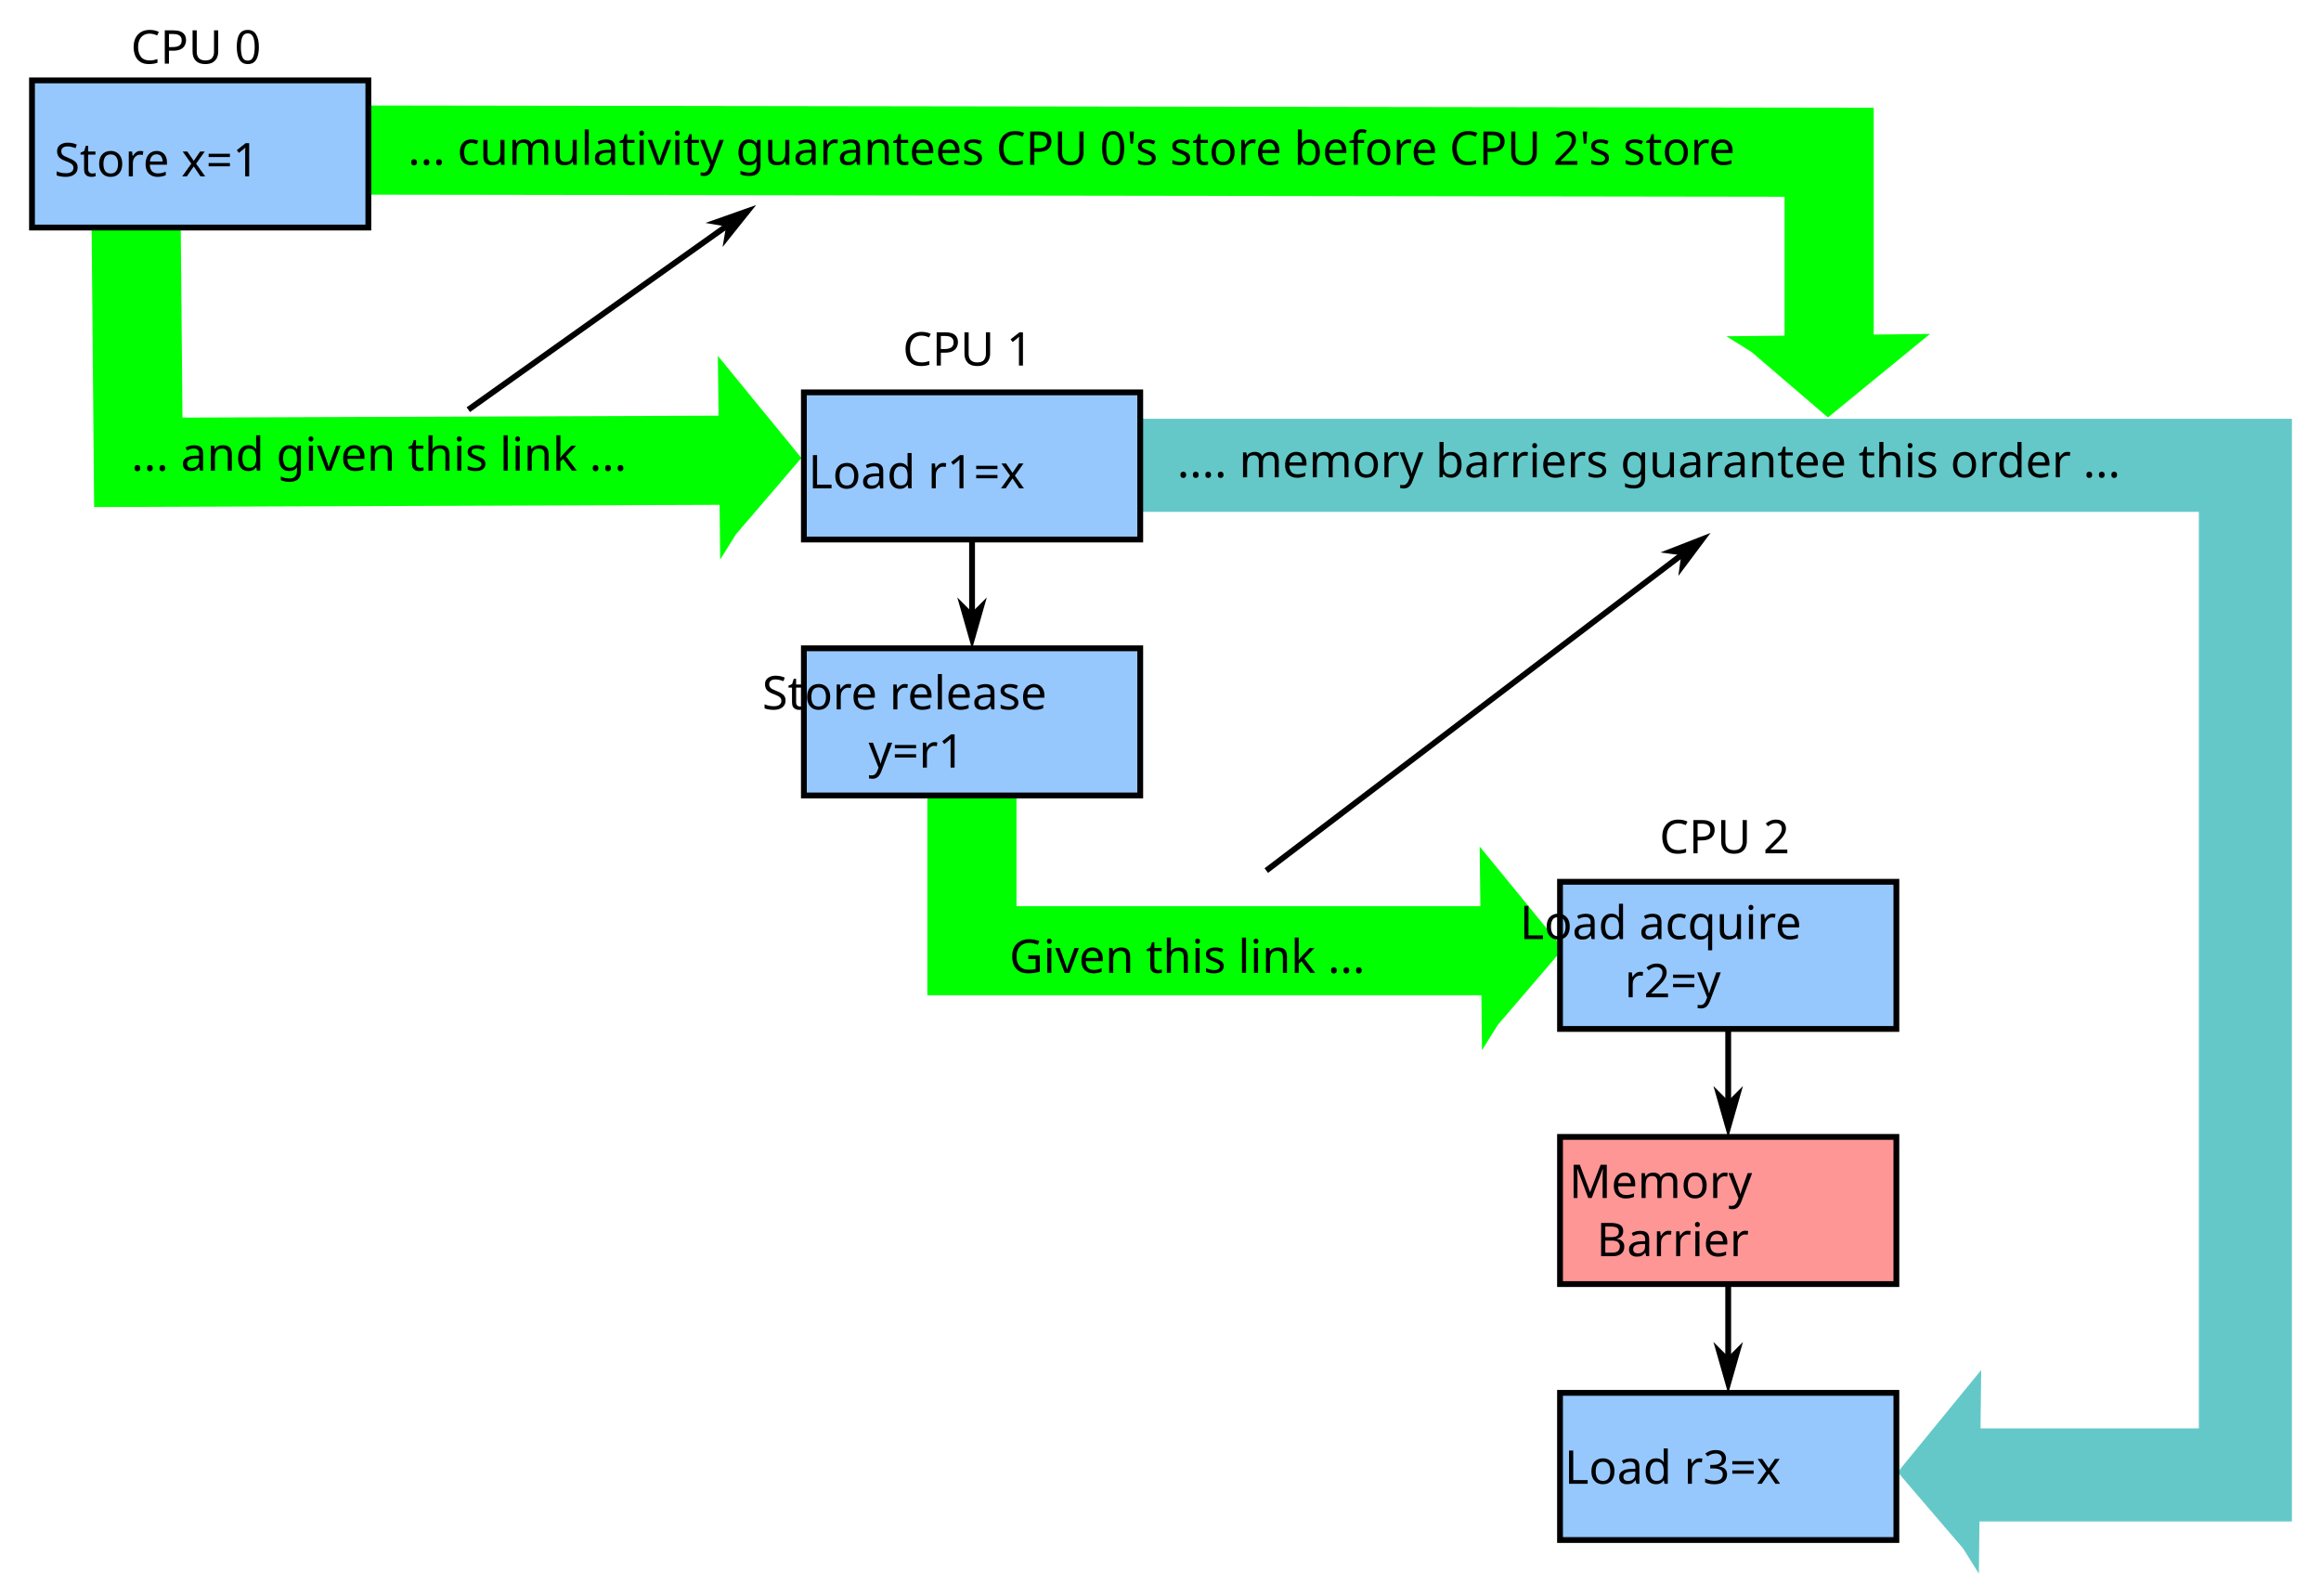
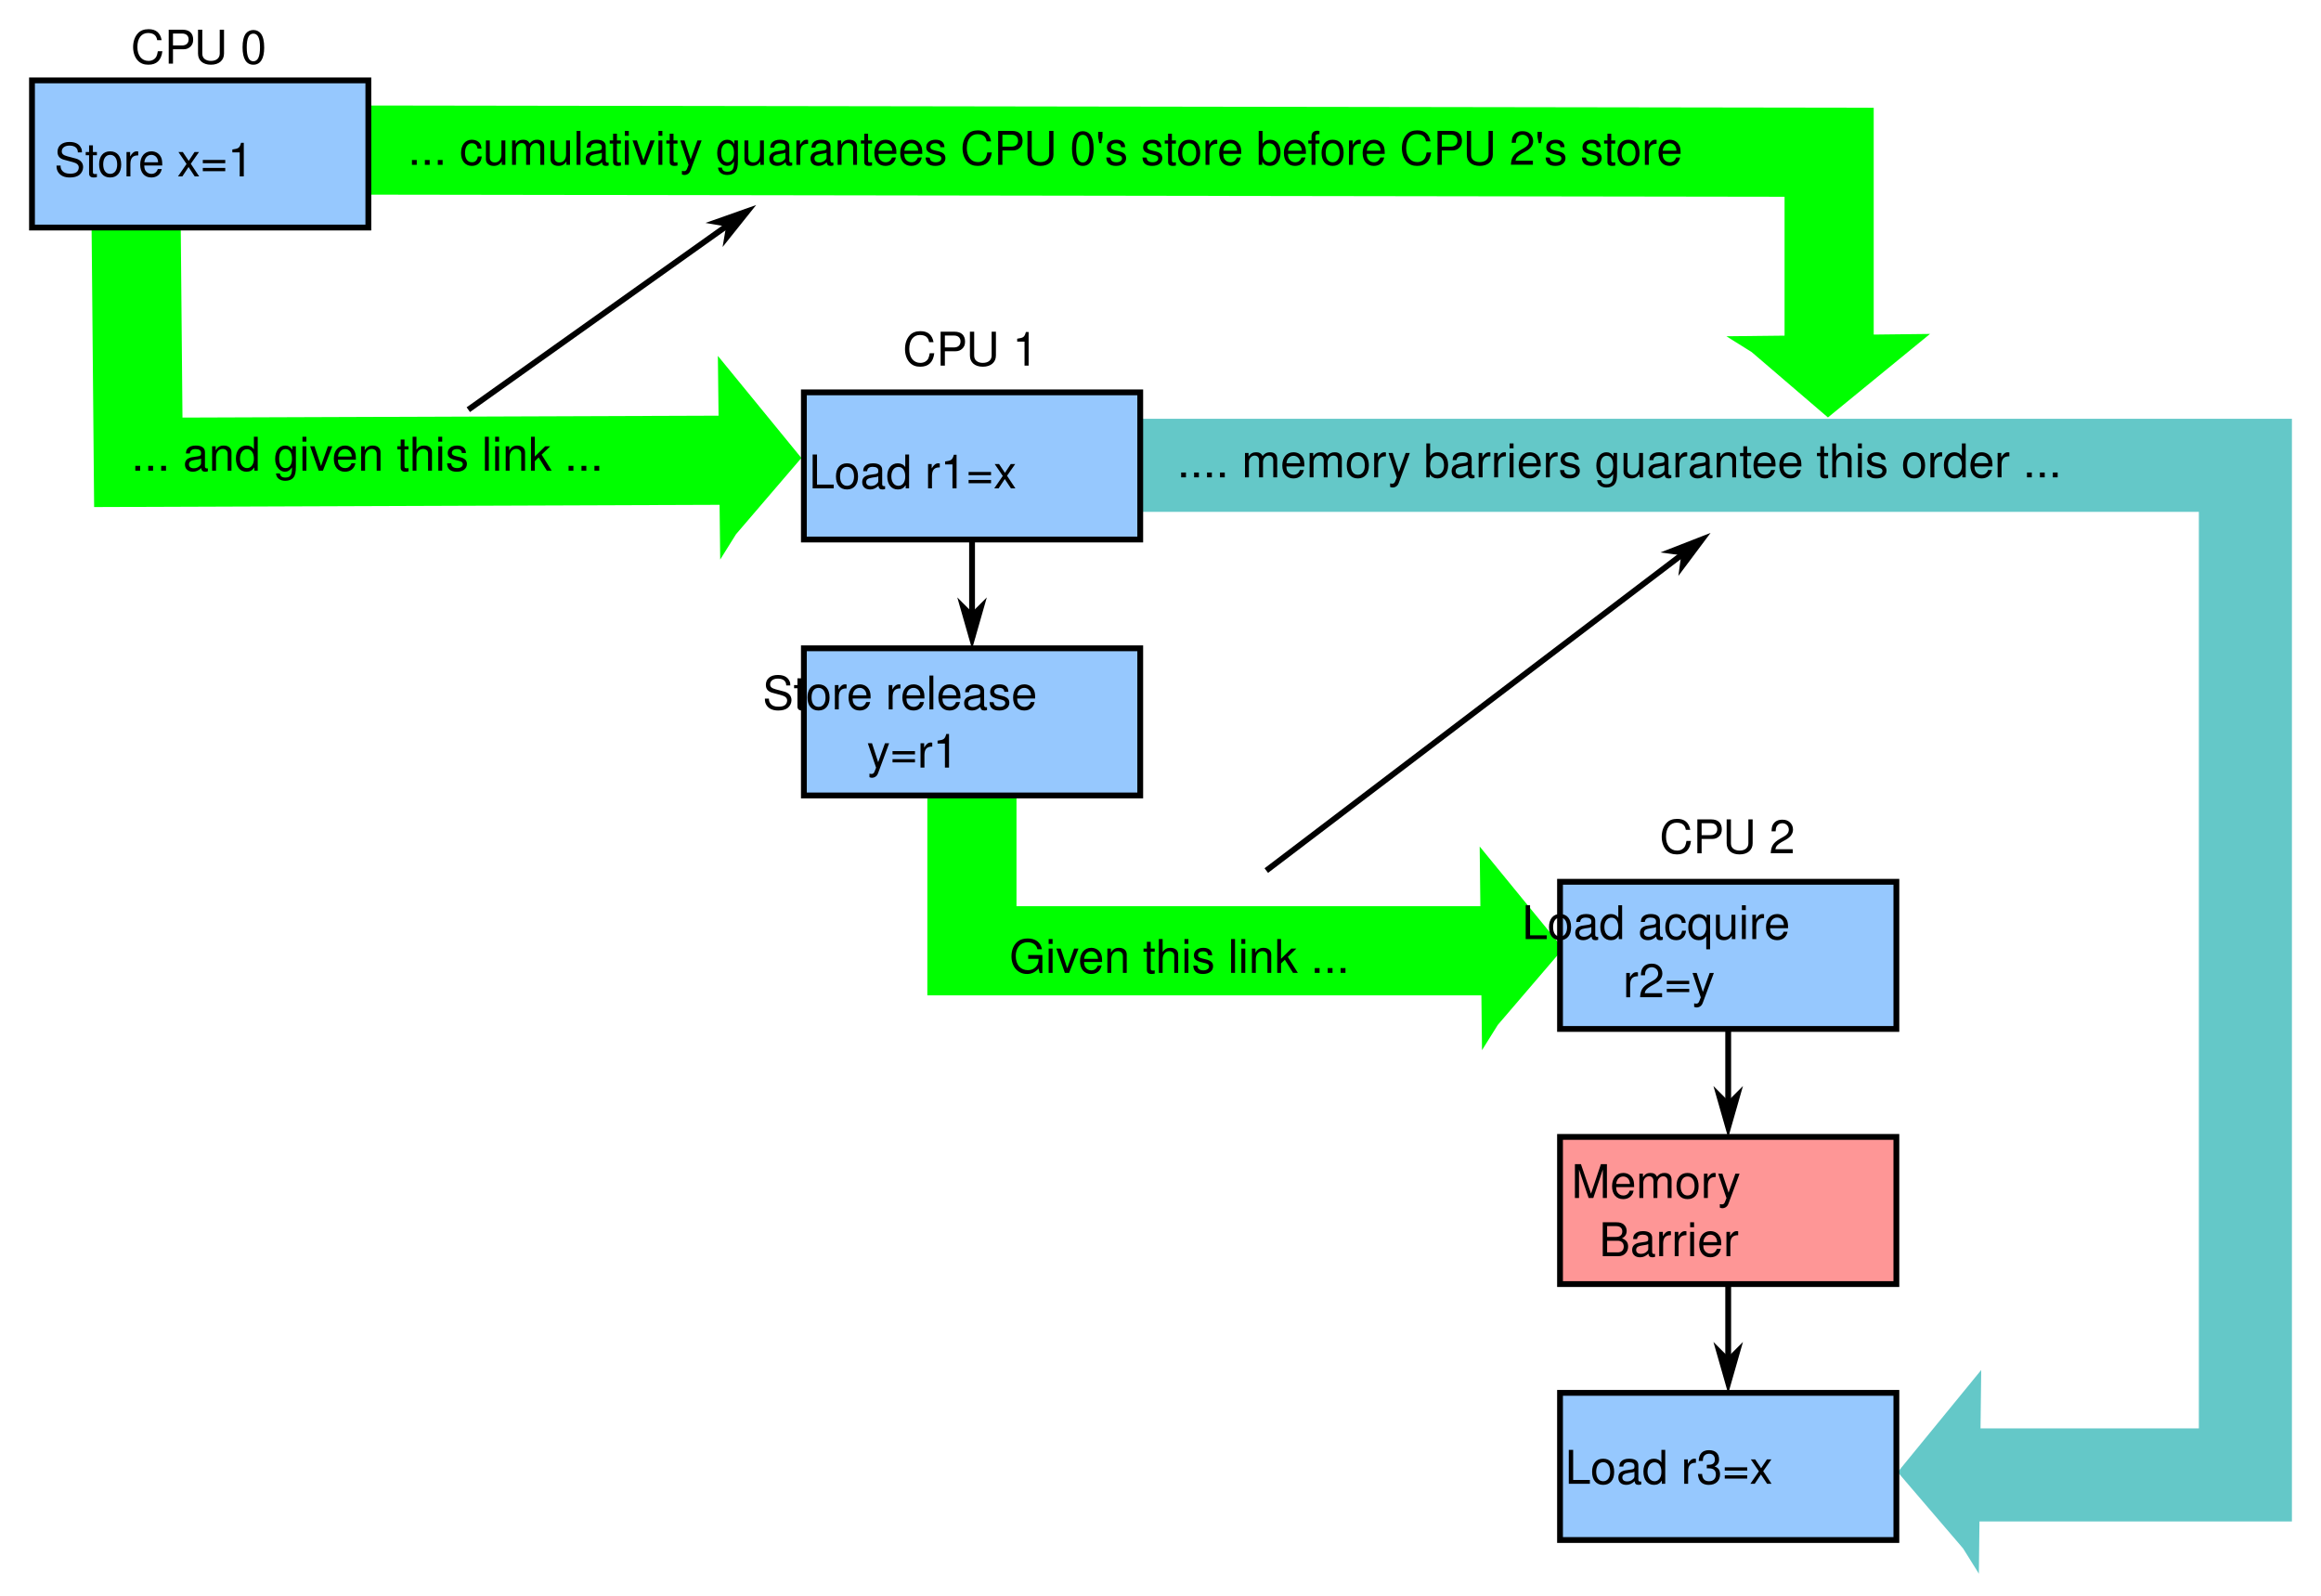
<svg xmlns="http://www.w3.org/2000/svg" width="399.036" height="274.328" id="svg2" version="1.1">
  <defs id="defs4">
    <marker orient="auto" refY="0" refX="0" id="Arrow2Send" style="overflow:visible">
      <path id="path3892" style="fill-rule:evenodd;stroke-width:0.625;stroke-linejoin:round" d="M 8.719,4.034 -2.207,0.016 8.719,-4.002 c -1.745,2.372 -1.735,5.617 -6e-7,8.035 z" transform="matrix(-0.3,0,0,-0.3,0.69,0)" />
    </marker>
    <marker orient="auto" refY="0" refX="0" id="Arrow1Send" style="overflow:visible">
      <path id="path3874" d="M 0,0 5,-5 -12.5,0 5,5 0,0 z" style="fill-rule:evenodd;stroke:#000000;stroke-width:1pt" transform="matrix(-0.2,0,0,-0.2,-1.2,0)" />
    </marker>
    <marker orient="auto" refY="0" refX="0" id="Arrow1Lend" style="overflow:visible">
      <path id="path3862" d="M 0,0 5,-5 -12.5,0 5,5 0,0 z" style="fill-rule:evenodd;stroke:#000000;stroke-width:1pt" transform="matrix(-0.8,0,0,-0.8,-10,0)" />
    </marker>
    <marker orient="auto" refY="0" refX="0" id="Arrow1Mend" style="overflow:visible">
      <path id="path3885" d="M 0,0 5,-5 -12.5,0 5,5 0,0 z" style="fill-rule:evenodd;stroke:#000000;stroke-width:1pt" transform="matrix(-0.4,0,0,-0.4,-4,0)" />
    </marker>
    <marker orient="auto" refY="0" refX="0" id="Arrow1Sstart" style="overflow:visible">
      <path id="path3888" d="M 0,0 5,-5 -12.5,0 5,5 0,0 z" style="fill-rule:evenodd;stroke:#000000;stroke-width:1pt" transform="matrix(0.2,0,0,0.2,1.2,0)" />
    </marker>
    <marker orient="auto" refY="0" refX="0" id="Arrow1Mstart" style="overflow:visible">
      <path id="path3882" d="M 0,0 5,-5 -12.5,0 5,5 0,0 z" style="fill-rule:evenodd;stroke:#000000;stroke-width:1pt" transform="matrix(0.4,0,0,0.4,4,0)" />
    </marker>
    <marker orient="auto" refY="0" refX="0" id="Arrow1Lstart" style="overflow:visible">
      <path id="path3876" d="M 0,0 5,-5 -12.5,0 5,5 0,0 z" style="fill-rule:evenodd;stroke:#000000;stroke-width:1pt" transform="matrix(0.8,0,0,0.8,10,0)" />
    </marker>
    <marker orient="auto" refY="0" refX="0" id="Arrow1Mend-2" style="overflow:visible">
      <path id="path3885-7" d="M 0,0 5,-5 -12.5,0 5,5 0,0 z" style="fill-rule:evenodd;stroke:#000000;stroke-width:1pt" transform="matrix(-0.4,0,0,-0.4,-4,0)" />
    </marker>
    <marker orient="auto" refY="0" refX="0" id="Arrow1Mend-26" style="overflow:visible">
      <path id="path3885-1" d="M 0,0 5,-5 -12.5,0 5,5 0,0 z" style="fill-rule:evenodd;stroke:#000000;stroke-width:1pt" transform="matrix(-0.4,0,0,-0.4,-4,0)" />
    </marker>
  </defs>
  <g id="layer1" transform="translate(111.5181,-727.7767)">
    <g id="layer2">
      <g id="g3096" transform="matrix(-1,0,0,-1,-27.67985,1737.68)">
        <path style="fill:none;stroke:#00ff00;stroke-width:15.327;stroke-linecap:butt;stroke-linejoin:miter;stroke-miterlimit:4;stroke-opacity:1;stroke-dasharray:none" d="m 20.463,984.103 -251.097,-0.374 0,-37.864" id="path5410-7" />
        <path style="fill:#00ff00;fill-opacity:1;stroke:#00ff00;stroke-width:1px;stroke-linecap:butt;stroke-linejoin:miter;stroke-opacity:1" d="m -246.558,951.979 31.878,-0.366 -2.931,-1.832 -12.825,-10.992 z" id="path5414-5" />
-         <text id="text5458-3" y="-981.569" x="-13.718" style="font-size:8px;font-style:normal;font-variant:normal;font-weight:normal;font-stretch:normal;text-align:start;line-height:125%;letter-spacing:0px;word-spacing:0px;writing-mode:lr-tb;text-anchor:start;fill:#000000;fill-opacity:1;stroke:none;font-family:Sans;-inkscape-font-specification:Sans" xml:space="preserve" transform="scale(-1,-1)">
+         <text id="text5458-3" y="-981.569" x="-13.718" style="font-size:8px;font-style:normal;font-variant:normal;font-weight:normal;font-stretch:normal;text-align:start;line-height:125%;letter-spacing:0px;word-spacing:0px;writing-mode:lr-tb;text-anchor:start;fill:#000000;fill-opacity:1;stroke:none;font-family:Nimbus Sans L;-inkscape-font-specification:Nimbus Sans L" xml:space="preserve" transform="scale(-1,-1)">
          <tspan id="tspan5462-5" y="-981.569" x="-13.718">... cumulativity guarantees CPU 0's store before CPU 2's store</tspan>
        </text>
      </g>
      <g transform="translate(0,53.92809)" id="g5416">
        <path id="path5410" d="m 148.07,837.302 -92.493,0 0,-28.512" style="fill:none;stroke:#00ff00;stroke-width:15.327;stroke-linecap:butt;stroke-linejoin:miter;stroke-miterlimit:4;stroke-opacity:1;stroke-dasharray:none" />
        <path id="path5414" d="m 143.391,820.798 0.366,31.878 1.832,-2.931 10.992,-12.825 z" style="fill:#00ff00;fill-opacity:1;stroke:#00ff00;stroke-width:1px;stroke-linecap:butt;stroke-linejoin:miter;stroke-opacity:1" />
        <path style="fill:#64c8c8;fill-opacity:1;stroke:#64c8c8;stroke-width:1px;stroke-linecap:butt;stroke-linejoin:miter;stroke-opacity:1" d="m 228.582,910.798 -0.366,31.878 -1.832,-2.931 -10.992,-12.825 z" id="path5450" />
        <path style="fill:none;stroke:#64c8c8;stroke-width:16;stroke-linecap:butt;stroke-linejoin:miter;stroke-miterlimit:4;stroke-opacity:1;stroke-dasharray:none" d="m 124.517,753.844 -40.399,0 190.4,0 0,173.567 -49.377,0" id="path5456" />
-         <text xml:space="preserve" style="font-size:8px;font-style:normal;font-variant:normal;font-weight:normal;font-stretch:normal;text-align:start;line-height:125%;letter-spacing:0px;word-spacing:0px;writing-mode:lr-tb;text-anchor:start;fill:#000000;fill-opacity:1;stroke:none;font-family:Sans;-inkscape-font-specification:Sans" x="62.018" y="841.107" id="text5458">
+         <text xml:space="preserve" style="font-size:8px;font-style:normal;font-variant:normal;font-weight:normal;font-stretch:normal;text-align:start;line-height:125%;letter-spacing:0px;word-spacing:0px;writing-mode:lr-tb;text-anchor:start;fill:#000000;fill-opacity:1;stroke:none;font-family:Nimbus Sans L;-inkscape-font-specification:Nimbus Sans L" x="62.018" y="841.107" id="text5458">
          <tspan x="62.018" y="841.107" id="tspan5462">Given this link ...</tspan>
        </text>
-         <text id="text5466" y="755.909" x="90.846" style="font-size:8px;font-style:normal;font-variant:normal;font-weight:normal;font-stretch:normal;text-align:start;line-height:125%;letter-spacing:0px;word-spacing:0px;writing-mode:lr-tb;text-anchor:start;fill:#000000;fill-opacity:1;stroke:none;font-family:Sans;-inkscape-font-specification:Sans" xml:space="preserve">
+         <text id="text5466" y="755.909" x="90.846" style="font-size:8px;font-style:normal;font-variant:normal;font-weight:normal;font-stretch:normal;text-align:start;line-height:125%;letter-spacing:0px;word-spacing:0px;writing-mode:lr-tb;text-anchor:start;fill:#000000;fill-opacity:1;stroke:none;font-family:Nimbus Sans L;-inkscape-font-specification:Nimbus Sans L" xml:space="preserve">
          <tspan id="tspan5468" y="755.909" x="90.846">.... memory barriers guarantee this order ...</tspan>
        </text>
        <path style="fill:none;stroke:#000000;stroke-width:1px;stroke-linecap:butt;stroke-linejoin:miter;stroke-opacity:1;marker-end:url(#Arrow1Mend)" d="M 80.05,82.764 154.863,25.906" id="path5470" transform="translate(26.13765,740.7514)" />
      </g>
      <g id="g3200" transform="translate(18.7033,-182.5442)">
        <path style="fill:none;stroke:#00ff00;stroke-width:15.327;stroke-linecap:butt;stroke-linejoin:miter;stroke-miterlimit:4;stroke-opacity:1;stroke-dasharray:none" d="m -1.607,989.427 -104.837,0.374 -0.374,-41.23" id="path5410-3" />
        <path style="fill:#00ff00;fill-opacity:1;stroke:#00ff00;stroke-width:1px;stroke-linecap:butt;stroke-linejoin:miter;stroke-opacity:1" d="m -6.286,972.923 0.366,31.878 1.832,-2.931 10.992,-12.825 z" id="path5414-6" />
-         <text id="text5458-0" y="991.232" x="-107.659" style="font-size:8px;font-style:normal;font-variant:normal;font-weight:normal;font-stretch:normal;text-align:start;line-height:125%;letter-spacing:0px;word-spacing:0px;writing-mode:lr-tb;text-anchor:start;fill:#000000;fill-opacity:1;stroke:none;font-family:Sans;-inkscape-font-specification:Sans" xml:space="preserve">
+         <text id="text5458-0" y="991.232" x="-107.659" style="font-size:8px;font-style:normal;font-variant:normal;font-weight:normal;font-stretch:normal;text-align:start;line-height:125%;letter-spacing:0px;word-spacing:0px;writing-mode:lr-tb;text-anchor:start;fill:#000000;fill-opacity:1;stroke:none;font-family:Nimbus Sans L;-inkscape-font-specification:Nimbus Sans L" xml:space="preserve">
          <tspan id="tspan5462-6" y="991.232" x="-107.659">... and given this link ...</tspan>
        </text>
      </g>
      <path style="fill:none;stroke:#000000;stroke-width:1px;stroke-linecap:butt;stroke-linejoin:miter;stroke-opacity:1;marker-end:url(#Arrow1Mend)" d="m -31.002,798.206 47.88,-34.04" id="path5470-0-8" />
    </g>
    <g transform="translate(0,53.92809)" id="g3022">
      <g id="g4938" transform="translate(-6,-40)">
        <rect transform="translate(26.664,740.3406)" y="40.961" x="6.024" height="25.299" width="57.827" id="rect4930" style="fill:#96c8fe;fill-opacity:1;stroke:#000000;stroke-width:1;stroke-miterlimit:4;stroke-opacity:1;stroke-dasharray:none;stroke-dashoffset:0" />
-         <text id="text4932" y="797.81" x="61.421" style="font-size:8px;font-style:normal;font-variant:normal;font-weight:normal;font-stretch:normal;text-align:start;line-height:125%;letter-spacing:0px;word-spacing:0px;writing-mode:lr-tb;text-anchor:start;fill:#000000;fill-opacity:1;stroke:none;font-family:Sans;-inkscape-font-specification:Sans" xml:space="preserve">
+         <text id="text4932" y="797.81" x="61.421" style="font-size:8px;font-style:normal;font-variant:normal;font-weight:normal;font-stretch:normal;text-align:start;line-height:125%;letter-spacing:0px;word-spacing:0px;writing-mode:lr-tb;text-anchor:start;fill:#000000;fill-opacity:1;stroke:none;font-family:Nimbus Sans L;-inkscape-font-specification:Nimbus Sans L" xml:space="preserve">
          <tspan style="text-align:center;text-anchor:middle" id="tspan4936" y="797.81" x="61.421">Load r1=x</tspan>
        </text>
      </g>
      <path style="fill:none;stroke:#000000;stroke-width:1px;stroke-linecap:butt;stroke-linejoin:miter;stroke-opacity:1;marker-end:url(#Arrow1Mend)" d="m 55.601,766.601 0,16.866" id="path5150" />
      <g id="g5348" transform="translate(-6,4)">
        <rect style="fill:#96c8fe;fill-opacity:1;stroke:#000000;stroke-width:1;stroke-miterlimit:4;stroke-opacity:1;stroke-dasharray:none;stroke-dashoffset:0" id="rect5350" width="57.827" height="25.299" x="6.024" y="40.961" transform="translate(26.664,740.3406)" />
-         <text xml:space="preserve" style="font-size:8px;font-style:normal;font-variant:normal;font-weight:normal;font-stretch:normal;text-align:start;line-height:125%;letter-spacing:0px;word-spacing:0px;writing-mode:lr-tb;text-anchor:start;fill:#000000;fill-opacity:1;stroke:none;font-family:Sans;-inkscape-font-specification:Sans" x="61.421" y="791.81" id="text5352">
+         <text xml:space="preserve" style="font-size:8px;font-style:normal;font-variant:normal;font-weight:normal;font-stretch:normal;text-align:start;line-height:125%;letter-spacing:0px;word-spacing:0px;writing-mode:lr-tb;text-anchor:start;fill:#000000;fill-opacity:1;stroke:none;font-family:Nimbus Sans L;-inkscape-font-specification:Nimbus Sans L" x="61.421" y="791.81" id="text5352">
          <tspan id="tspan5354" x="61.421" y="791.81" style="text-align:center;text-anchor:middle">Store release</tspan>
          <tspan x="61.421" y="801.81" id="tspan5356" style="text-align:center;text-anchor:middle">y=r1</tspan>
        </text>
      </g>
      <g transform="translate(124,43.95315)" id="g5360">
        <rect style="fill:#96c8fe;fill-opacity:1;stroke:#000000;stroke-width:1;stroke-miterlimit:4;stroke-opacity:1;stroke-dasharray:none;stroke-dashoffset:0" id="rect5362" width="57.827" height="25.299" x="32.688" y="781.488" />
-         <text xml:space="preserve" style="font-size:8px;font-style:normal;font-variant:normal;font-weight:normal;font-stretch:normal;text-align:start;line-height:125%;letter-spacing:0px;word-spacing:0px;writing-mode:lr-tb;text-anchor:start;fill:#000000;fill-opacity:1;stroke:none;font-family:Sans;-inkscape-font-specification:Sans" x="61.421" y="791.345" id="text5364">
+         <text xml:space="preserve" style="font-size:8px;font-style:normal;font-variant:normal;font-weight:normal;font-stretch:normal;text-align:start;line-height:125%;letter-spacing:0px;word-spacing:0px;writing-mode:lr-tb;text-anchor:start;fill:#000000;fill-opacity:1;stroke:none;font-family:Nimbus Sans L;-inkscape-font-specification:Nimbus Sans L" x="61.421" y="791.345" id="text5364">
          <tspan x="61.421" y="791.345" id="tspan5368" style="text-align:center;text-anchor:middle">Load acquire</tspan>
          <tspan x="61.421" y="801.345" style="text-align:center;text-anchor:middle" id="tspan3061">r2=y</tspan>
        </text>
      </g>
      <g transform="translate(124,88)" id="g5370">
        <rect transform="translate(26.664,740.3406)" y="40.961" x="6.024" height="25.299" width="57.827" id="rect5372" style="fill:#fe9696;fill-opacity:1;stroke:#000000;stroke-width:1;stroke-miterlimit:4;stroke-opacity:1;stroke-dasharray:none;stroke-dashoffset:0" />
-         <text id="text5374" y="791.81" x="61.421" style="font-size:8px;font-style:normal;font-variant:normal;font-weight:normal;font-stretch:normal;text-align:start;line-height:125%;letter-spacing:0px;word-spacing:0px;writing-mode:lr-tb;text-anchor:start;fill:#000000;fill-opacity:1;stroke:none;font-family:Sans;-inkscape-font-specification:Sans" xml:space="preserve">
+         <text id="text5374" y="791.81" x="61.421" style="font-size:8px;font-style:normal;font-variant:normal;font-weight:normal;font-stretch:normal;text-align:start;line-height:125%;letter-spacing:0px;word-spacing:0px;writing-mode:lr-tb;text-anchor:start;fill:#000000;fill-opacity:1;stroke:none;font-family:Nimbus Sans L;-inkscape-font-specification:Nimbus Sans L" xml:space="preserve">
          <tspan style="text-align:center;text-anchor:middle" y="791.81" x="61.421" id="tspan5376">Memory</tspan>
          <tspan style="text-align:center;text-anchor:middle" id="tspan5378" y="801.81" x="61.421">Barrier</tspan>
        </text>
      </g>
      <path id="path5380" d="m 185.601,850.601 0,16.866" style="fill:none;stroke:#000000;stroke-width:1px;stroke-linecap:butt;stroke-linejoin:miter;stroke-opacity:1;marker-end:url(#Arrow1Mend)" />
      <path style="fill:none;stroke:#000000;stroke-width:1px;stroke-linecap:butt;stroke-linejoin:miter;stroke-opacity:1;marker-end:url(#Arrow1Mend)" d="m 185.601,894.601 0,16.866" id="path5382" />
      <g transform="translate(124,132)" id="g5384">
        <rect transform="translate(26.664,740.3406)" y="40.961" x="6.024" height="25.299" width="57.827" id="rect5386" style="fill:#96c8fe;fill-opacity:1;stroke:#000000;stroke-width:1;stroke-miterlimit:4;stroke-opacity:1;stroke-dasharray:none;stroke-dashoffset:0" />
-         <text id="text5388" y="796.934" x="61.421" style="font-size:8px;font-style:normal;font-variant:normal;font-weight:normal;font-stretch:normal;text-align:start;line-height:125%;letter-spacing:0px;word-spacing:0px;writing-mode:lr-tb;text-anchor:start;fill:#000000;fill-opacity:1;stroke:none;font-family:Sans;-inkscape-font-specification:Sans" xml:space="preserve">
+         <text id="text5388" y="796.934" x="61.421" style="font-size:8px;font-style:normal;font-variant:normal;font-weight:normal;font-stretch:normal;text-align:start;line-height:125%;letter-spacing:0px;word-spacing:0px;writing-mode:lr-tb;text-anchor:start;fill:#000000;fill-opacity:1;stroke:none;font-family:Nimbus Sans L;-inkscape-font-specification:Nimbus Sans L" xml:space="preserve">
          <tspan style="text-align:center;text-anchor:middle" y="796.934" x="61.421" id="tspan3071">Load r3=x</tspan>
        </text>
      </g>
-       <text xml:space="preserve" style="font-size:8px;font-style:normal;font-variant:normal;font-weight:normal;font-stretch:normal;text-align:start;line-height:125%;letter-spacing:0px;word-spacing:0px;writing-mode:lr-tb;text-anchor:start;fill:#000000;fill-opacity:1;stroke:none;font-family:Sans;-inkscape-font-specification:Sans" x="173.787" y="820.548" id="text3243">
+       <text xml:space="preserve" style="font-size:8px;font-style:normal;font-variant:normal;font-weight:normal;font-stretch:normal;text-align:start;line-height:125%;letter-spacing:0px;word-spacing:0px;writing-mode:lr-tb;text-anchor:start;fill:#000000;fill-opacity:1;stroke:none;font-family:Nimbus Sans L;-inkscape-font-specification:Nimbus Sans L" x="173.787" y="820.548" id="text3243">
        <tspan id="tspan3245" x="173.787" y="820.548">CPU 2</tspan>
      </text>
-       <text id="text3247" y="736.702" x="43.683" style="font-size:8px;font-style:normal;font-variant:normal;font-weight:normal;font-stretch:normal;text-align:start;line-height:125%;letter-spacing:0px;word-spacing:0px;writing-mode:lr-tb;text-anchor:start;fill:#000000;fill-opacity:1;stroke:none;font-family:Sans;-inkscape-font-specification:Sans" xml:space="preserve">
+       <text id="text3247" y="736.702" x="43.683" style="font-size:8px;font-style:normal;font-variant:normal;font-weight:normal;font-stretch:normal;text-align:start;line-height:125%;letter-spacing:0px;word-spacing:0px;writing-mode:lr-tb;text-anchor:start;fill:#000000;fill-opacity:1;stroke:none;font-family:Nimbus Sans L;-inkscape-font-specification:Nimbus Sans L" xml:space="preserve">
        <tspan y="736.702" x="43.683" id="tspan3249">CPU 1</tspan>
      </text>
    </g>
-     <text id="text3247-3" y="738.714" x="-89.023" style="font-size:8px;font-style:normal;font-variant:normal;font-weight:normal;font-stretch:normal;text-align:start;line-height:125%;letter-spacing:0px;word-spacing:0px;writing-mode:lr-tb;text-anchor:start;fill:#000000;fill-opacity:1;stroke:none;font-family:Sans;-inkscape-font-specification:Sans" xml:space="preserve">
+     <text id="text3247-3" y="738.714" x="-89.023" style="font-size:8px;font-style:normal;font-variant:normal;font-weight:normal;font-stretch:normal;text-align:start;line-height:125%;letter-spacing:0px;word-spacing:0px;writing-mode:lr-tb;text-anchor:start;fill:#000000;fill-opacity:1;stroke:none;font-family:Nimbus Sans L;-inkscape-font-specification:Nimbus Sans L" xml:space="preserve">
      <tspan y="738.714" x="-89.023" id="tspan3249-6">CPU 0</tspan>
    </text>
    <g id="g4938-6" transform="translate(-138.7057,-39.70502)">
      <rect transform="translate(26.664,740.3406)" y="40.961" x="6.024" height="25.299" width="57.827" id="rect4930-2" style="fill:#96c8fe;fill-opacity:1;stroke:#000000;stroke-width:1;stroke-miterlimit:4;stroke-opacity:1;stroke-dasharray:none;stroke-dashoffset:0" />
-       <text id="text4932-9" y="797.81" x="61.421" style="font-size:8px;font-style:normal;font-variant:normal;font-weight:normal;font-stretch:normal;text-align:start;line-height:125%;letter-spacing:0px;word-spacing:0px;writing-mode:lr-tb;text-anchor:start;fill:#000000;fill-opacity:1;stroke:none;font-family:Sans;-inkscape-font-specification:Sans" xml:space="preserve">
+       <text id="text4932-9" y="797.81" x="61.421" style="font-size:8px;font-style:normal;font-variant:normal;font-weight:normal;font-stretch:normal;text-align:start;line-height:125%;letter-spacing:0px;word-spacing:0px;writing-mode:lr-tb;text-anchor:start;fill:#000000;fill-opacity:1;stroke:none;font-family:Nimbus Sans L;-inkscape-font-specification:Nimbus Sans L" xml:space="preserve">
        <tspan style="text-align:center;text-anchor:middle" id="tspan4936-1" y="797.81" x="61.421">Store x=1</tspan>
      </text>
    </g>
  </g>
</svg>
